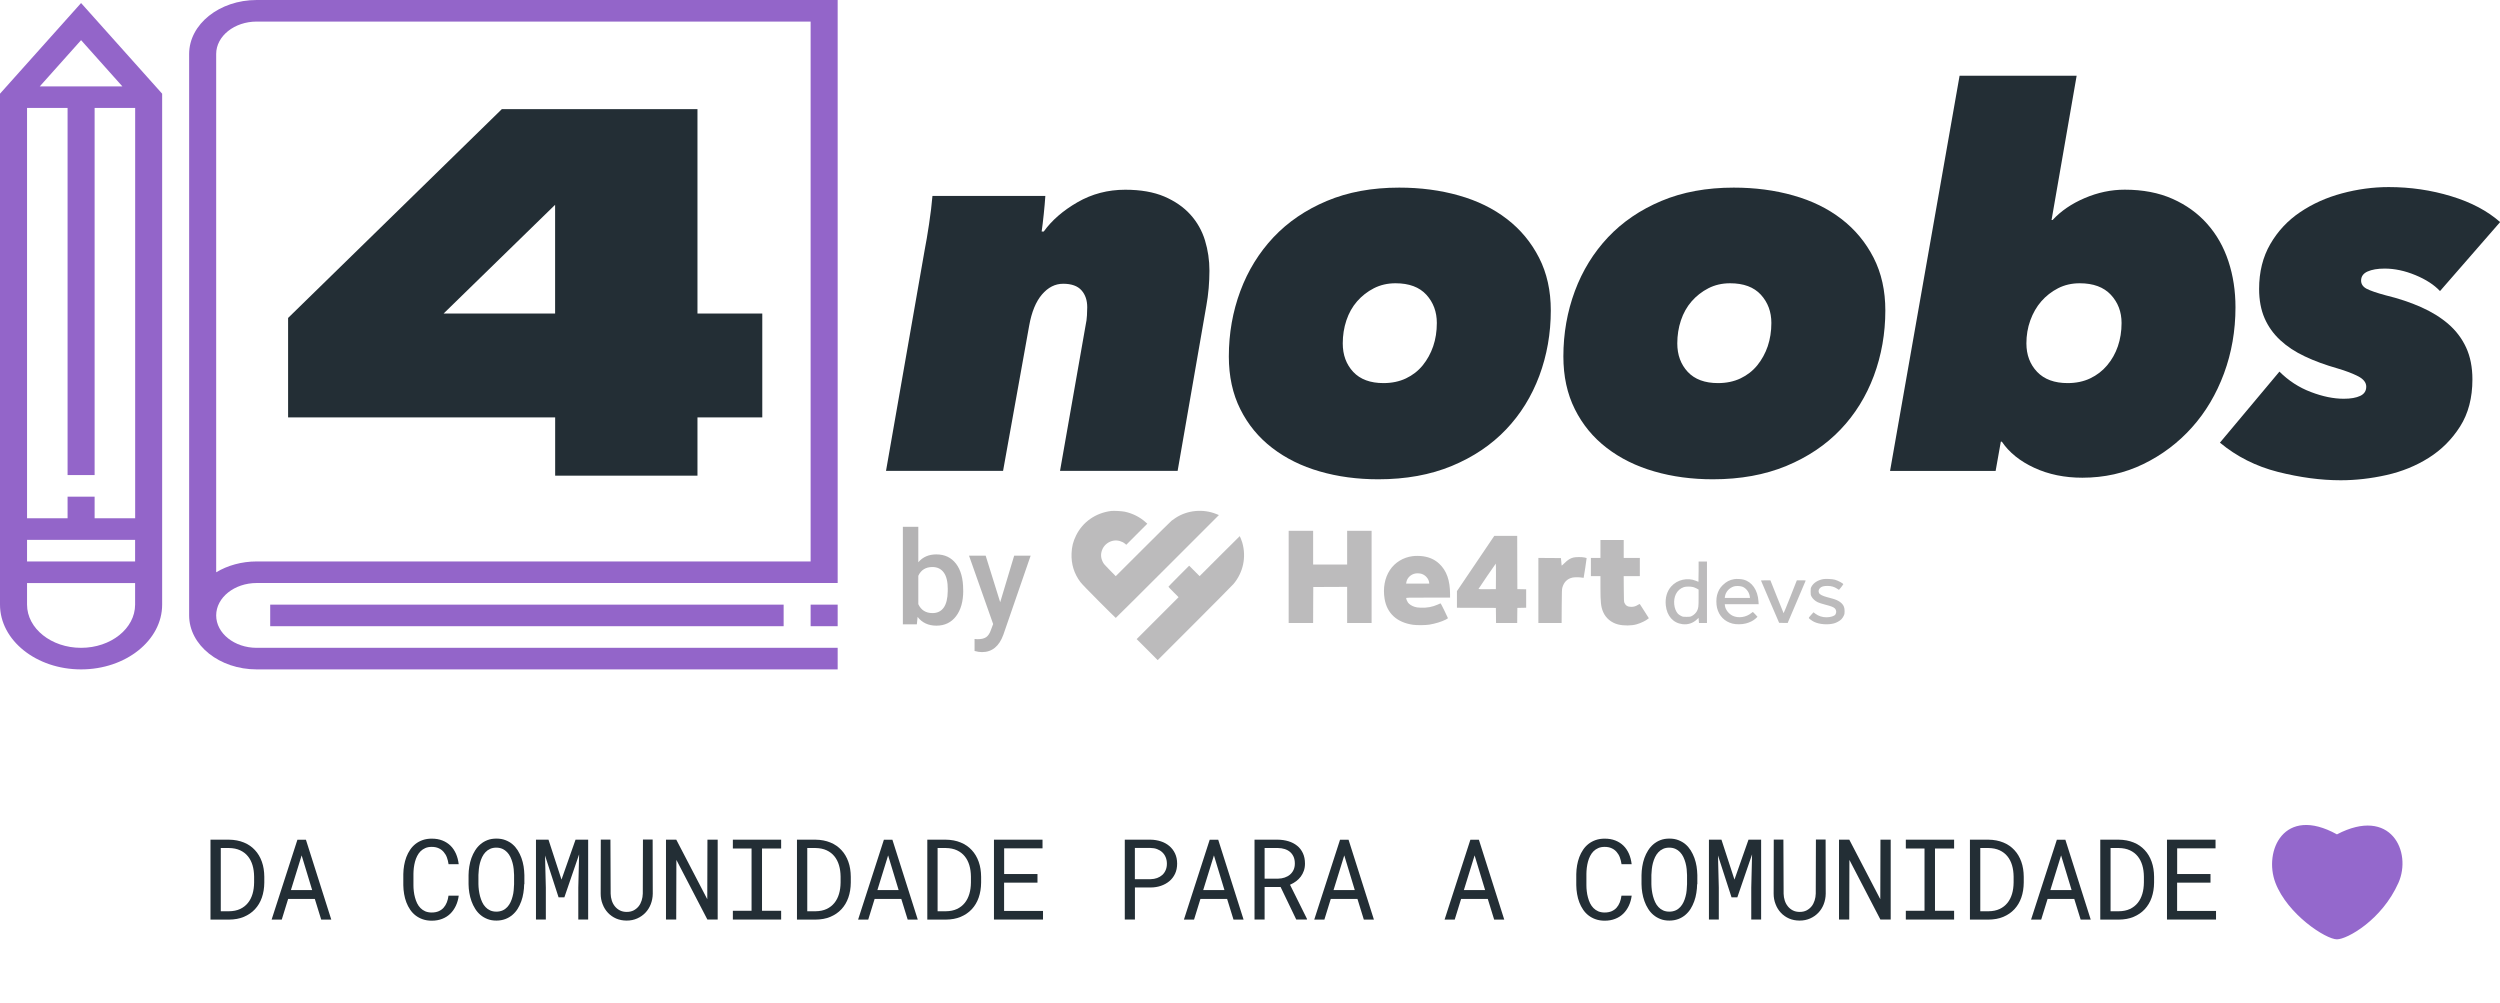
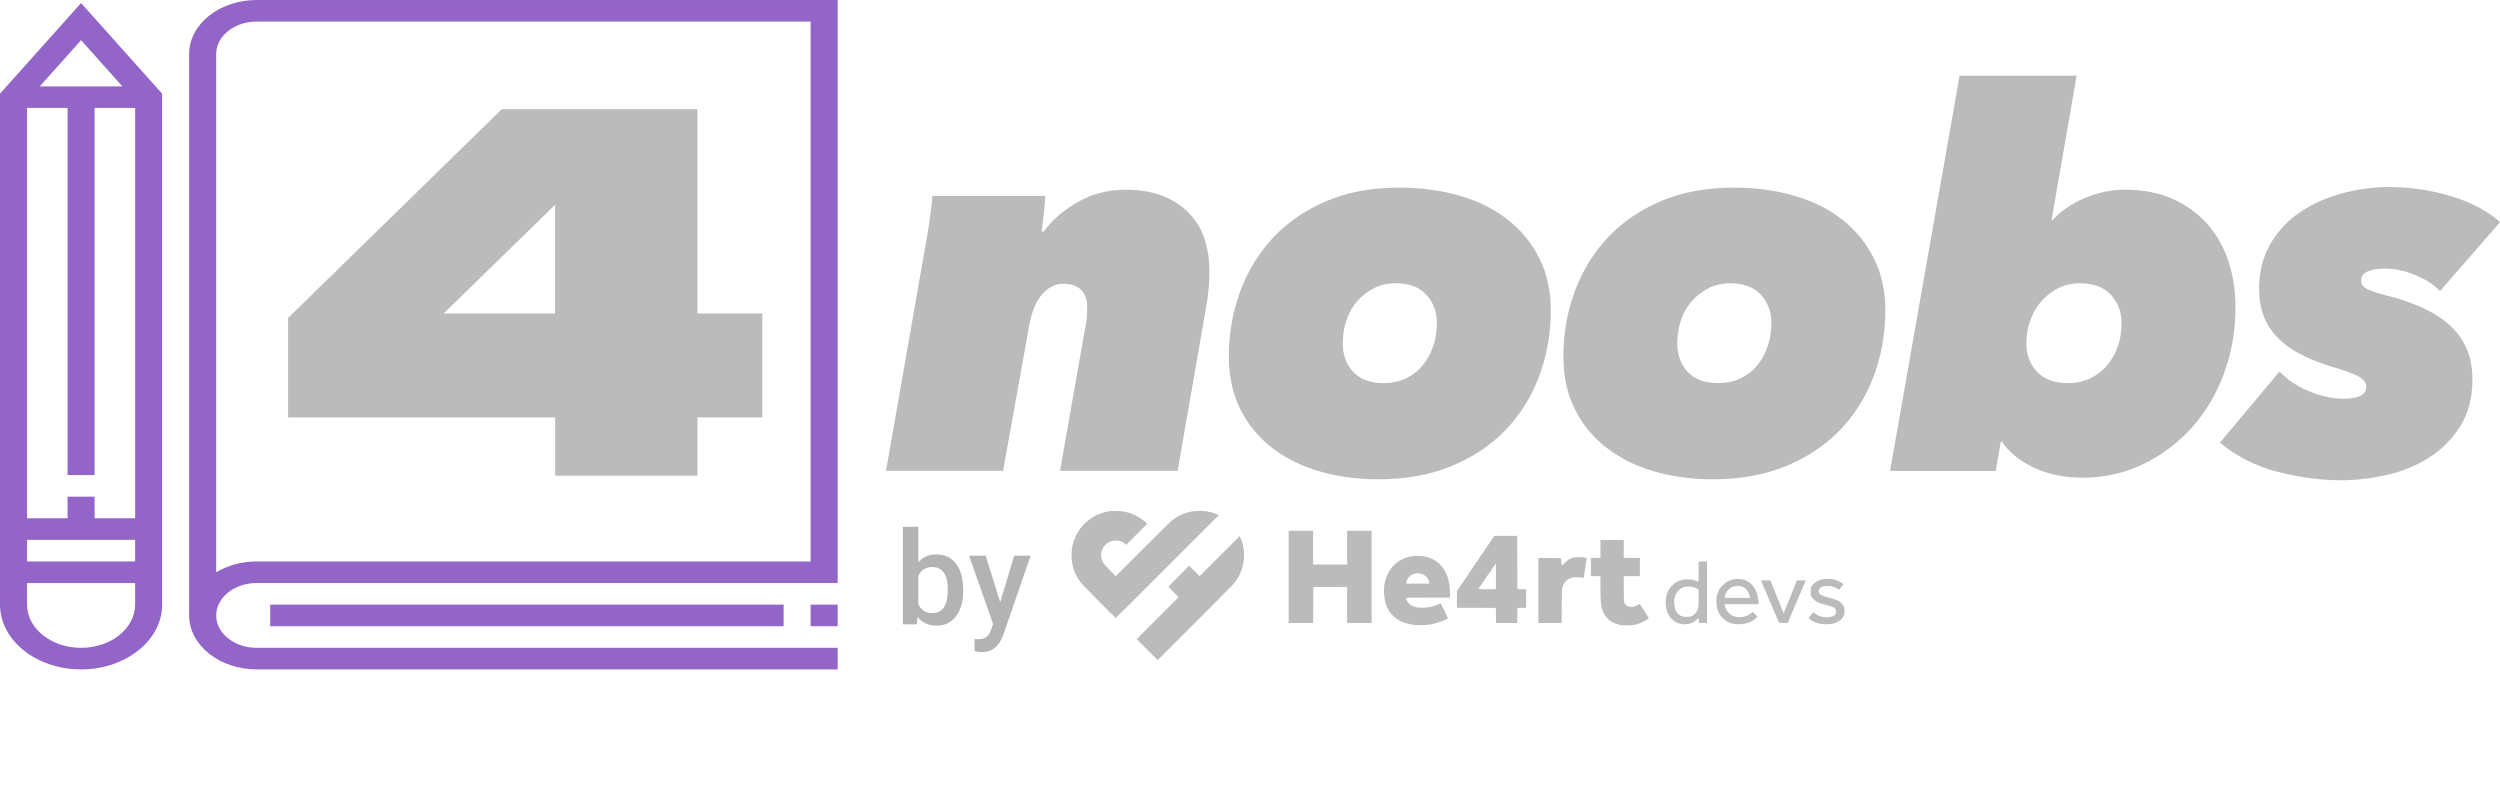
- <svg xmlns="http://www.w3.org/2000/svg" version="1.1" id="Layer_1" x="0px" y="0px" viewBox="0 0 461.31 184.95" style="enable-background:new 0 0 461.31 184.95;" xml:space="preserve">
+ <svg xmlns="http://www.w3.org/2000/svg" version="1.1" id="Layer_1" x="0px" y="0px" viewBox="0 0 461.31 144.95" style="enable-background:new 0 0 461.31 184.95;" xml:space="preserve">
  <style type="text/css">
	.st0{fill:#9365C9;}
	.st1{fill:#BCBBBC;}
	.st2{fill:#9468CC;}
- 	.st3{fill:#232E35;}
+ 	.st3{fill:#BCBBBC;}
	.st4{fill:#B4B3B4;}
</style>
  <g>
    <g>
      <g>
        <path class="st0" d="M34.9,9.96v103.6c0,5.49,5.59,9.96,12.47,9.96h107.2v-3.98H47.37c-4.12,0-7.48-2.68-7.48-5.98     s3.36-5.98,7.48-5.98h107.2V0L47.37,0C40.49,0,34.9,4.47,34.9,9.96z M149.58,103.6H47.37c-2.8,0-5.39,0.75-7.48,2V9.96     c0-3.3,3.36-5.98,7.48-5.98h102.21V103.6z" />
        <rect x="149.58" y="111.57" class="st0" width="4.99" height="3.98" />
        <rect x="49.86" y="111.57" class="st0" width="94.74" height="3.98" />
        <path class="st0" d="M0,17.29l0,94.28c0,6.59,6.71,11.95,14.96,11.95s14.96-5.36,14.96-11.95V17.29L14.96,0.56L0,17.29z      M14.96,7.41l7.62,8.53H7.34L14.96,7.41z M24.93,99.62v3.98H4.99v-3.98H24.93z M4.99,95.63V19.92h7.48v67.74h4.99V19.92h7.48     v75.71h-7.48v-3.98h-4.99v3.98H4.99z M4.99,111.57v-3.98h19.94v3.98c0,4.4-4.47,7.97-9.97,7.97S4.99,115.96,4.99,111.57z" />
      </g>
      <g>
        <path class="st3" d="M102.44,77.02H53.16V58.67L92.6,20.14h36.1v37.72h11.96v19.16H128.7v10.75h-26.26V77.02z M102.44,37.78     L81.85,57.86h20.58V37.78z" />
      </g>
      <g>
        <path class="st3" d="M171.43,41.37c0.29-1.93,0.5-3.67,0.63-5.21h20.83c-0.06,0.96-0.16,2.07-0.29,3.33     c-0.13,1.25-0.26,2.33-0.39,3.23h0.39c1.48-2.06,3.55-3.86,6.22-5.4c2.67-1.54,5.61-2.31,8.82-2.31c2.83,0,5.22,0.42,7.19,1.25     c1.96,0.84,3.57,1.95,4.82,3.33c1.25,1.38,2.15,2.98,2.7,4.77c0.55,1.8,0.82,3.67,0.82,5.59c0,1.03-0.05,2.11-0.14,3.23     c-0.1,1.13-0.24,2.2-0.43,3.23l-5.3,30.48h-21.7l4.73-26.91c0.13-0.58,0.21-1.17,0.24-1.78c0.03-0.61,0.05-1.11,0.05-1.5     c0-1.29-0.35-2.33-1.06-3.13c-0.71-0.8-1.83-1.21-3.38-1.21c-1.48,0-2.78,0.66-3.91,1.98c-1.13,1.32-1.91,3.23-2.36,5.74     l-4.82,26.81h-21.6l7.14-40.8C170.87,44.88,171.14,43.3,171.43,41.37z" />
        <path class="st3" d="M254.33,88.44c-3.86,0-7.46-0.48-10.8-1.45c-3.34-0.96-6.27-2.41-8.78-4.34c-2.51-1.93-4.47-4.31-5.88-7.14     c-1.42-2.83-2.12-6.08-2.12-9.74c0-4.24,0.71-8.26,2.12-12.06c1.41-3.79,3.46-7.1,6.12-9.93c2.67-2.83,5.95-5.06,9.84-6.7     c3.89-1.64,8.34-2.46,13.36-2.46c3.92,0,7.59,0.48,11,1.45c3.41,0.96,6.37,2.41,8.87,4.34c2.51,1.93,4.48,4.31,5.93,7.14     c1.45,2.83,2.17,6.08,2.17,9.74c0,4.24-0.71,8.26-2.12,12.06c-1.42,3.79-3.47,7.11-6.17,9.93c-2.7,2.83-6.03,5.06-9.98,6.7     C263.93,87.62,259.41,88.44,254.33,88.44z M265.13,59.6c0-2.06-0.64-3.79-1.93-5.21c-1.29-1.41-3.18-2.12-5.69-2.12     c-1.48,0-2.81,0.31-4,0.92c-1.19,0.61-2.22,1.42-3.09,2.41c-0.87,1-1.53,2.17-1.98,3.52c-0.45,1.35-0.67,2.77-0.67,4.24     c0,2.12,0.64,3.87,1.93,5.26c1.29,1.38,3.15,2.07,5.59,2.07c1.54,0,2.93-0.29,4.15-0.87c1.22-0.58,2.25-1.38,3.09-2.41     c0.83-1.03,1.48-2.2,1.93-3.52C264.91,62.57,265.13,61.14,265.13,59.6z" />
        <path class="st3" d="M316.06,88.44c-3.86,0-7.46-0.48-10.8-1.45c-3.34-0.96-6.27-2.41-8.78-4.34c-2.51-1.93-4.47-4.31-5.88-7.14     c-1.42-2.83-2.12-6.08-2.12-9.74c0-4.24,0.71-8.26,2.12-12.06c1.41-3.79,3.46-7.1,6.12-9.93c2.67-2.83,5.95-5.06,9.84-6.7     c3.89-1.64,8.34-2.46,13.36-2.46c3.92,0,7.59,0.48,11,1.45c3.41,0.96,6.37,2.41,8.87,4.34c2.51,1.93,4.48,4.31,5.93,7.14     c1.45,2.83,2.17,6.08,2.17,9.74c0,4.24-0.71,8.26-2.12,12.06c-1.42,3.79-3.47,7.11-6.17,9.93c-2.7,2.83-6.03,5.06-9.98,6.7     C325.65,87.62,321.14,88.44,316.06,88.44z M326.86,59.6c0-2.06-0.64-3.79-1.93-5.21c-1.29-1.41-3.18-2.12-5.69-2.12     c-1.48,0-2.81,0.31-4,0.92c-1.19,0.61-2.22,1.42-3.09,2.41c-0.87,1-1.53,2.17-1.98,3.52c-0.45,1.35-0.67,2.77-0.67,4.24     c0,2.12,0.64,3.87,1.93,5.26c1.29,1.38,3.15,2.07,5.59,2.07c1.54,0,2.93-0.29,4.15-0.87c1.22-0.58,2.25-1.38,3.09-2.41     c0.83-1.03,1.48-2.2,1.93-3.52C326.63,62.57,326.86,61.14,326.86,59.6z" />
        <path class="st3" d="M392.06,35c3.34,0,6.28,0.56,8.82,1.69c2.54,1.13,4.68,2.67,6.41,4.63c1.74,1.96,3.04,4.26,3.91,6.9     c0.87,2.64,1.3,5.47,1.3,8.49c0,4.31-0.71,8.38-2.12,12.2c-1.42,3.83-3.39,7.15-5.93,9.98c-2.54,2.83-5.53,5.08-8.97,6.75     c-3.44,1.67-7.19,2.51-11.24,2.51c-3.28,0-6.24-0.61-8.87-1.83c-2.64-1.22-4.63-2.83-5.98-4.82h-0.19l-0.96,5.4h-19.48     l12.83-72.92h21.6l-4.63,26.62h0.19c1.54-1.67,3.52-3.02,5.93-4.05C387.09,35.52,389.55,35,392.06,35z M391.48,59.6     c0-2.06-0.66-3.79-1.98-5.21c-1.32-1.41-3.23-2.12-5.74-2.12c-1.48,0-2.81,0.31-4,0.92c-1.19,0.61-2.22,1.42-3.09,2.41     c-0.87,1-1.54,2.17-2.03,3.52s-0.72,2.77-0.72,4.24c0,2.12,0.66,3.87,1.98,5.26c1.32,1.38,3.2,2.07,5.64,2.07     c1.54,0,2.93-0.29,4.15-0.87c1.22-0.58,2.27-1.38,3.13-2.41c0.87-1.03,1.53-2.2,1.98-3.52C391.25,62.57,391.48,61.14,391.48,59.6     z" />
        <path class="st3" d="M420.61,68.57c1.67,1.67,3.6,2.93,5.79,3.76c2.19,0.84,4.21,1.25,6.08,1.25c1.29,0,2.3-0.18,3.04-0.53     c0.74-0.35,1.11-0.92,1.11-1.69s-0.5-1.41-1.5-1.93c-1-0.51-2.27-1-3.81-1.45c-2.25-0.64-4.26-1.38-6.03-2.22     c-1.77-0.83-3.28-1.83-4.53-2.99s-2.22-2.51-2.89-4.05s-1.01-3.34-1.01-5.4c0-3.15,0.69-5.92,2.07-8.29     c1.38-2.38,3.21-4.34,5.5-5.88c2.28-1.54,4.85-2.7,7.72-3.47c2.86-0.77,5.74-1.16,8.63-1.16c3.99,0,7.83,0.56,11.53,1.69     c3.7,1.12,6.7,2.72,9.02,4.77l-11.09,12.73c-1.09-1.16-2.6-2.14-4.53-2.94c-1.93-0.8-3.83-1.21-5.69-1.21     c-1.29,0-2.33,0.18-3.13,0.53c-0.8,0.35-1.21,0.92-1.21,1.69c0,0.64,0.34,1.14,1.01,1.5c0.67,0.35,1.85,0.76,3.52,1.21     c2.38,0.58,4.55,1.3,6.51,2.17c1.96,0.87,3.65,1.91,5.06,3.13c1.41,1.22,2.51,2.67,3.28,4.34c0.77,1.67,1.16,3.63,1.16,5.88     c0,3.41-0.76,6.3-2.27,8.68c-1.51,2.38-3.44,4.31-5.79,5.79c-2.35,1.48-4.95,2.54-7.81,3.18c-2.86,0.64-5.68,0.96-8.44,0.96     c-3.67,0-7.52-0.52-11.57-1.54c-4.05-1.03-7.62-2.83-10.71-5.4L420.61,68.57z" />
      </g>
    </g>
    <g>
      <g transform="translate(0,1001) scale(0.1,-0.1)">
        <g>
          <path class="st1" d="M2050.32,9067.14c-28.63-3.63-52.41-20.21-64.63-45.09c-5.56-11.29-7.93-20.59-8.42-33.31      c-0.72-19.71,4.57-37,16.24-52.69c2.37-3.19,14.15-15.42,34.19-35.51c16.79-16.9,30.83-30.72,31.16-30.72      c0.28,0,43.27,42.72,95.46,94.91l94.86,94.86l-5.06,2.04c-24.33,9.75-53.02,6.99-74.71-7.16c-2.7-1.71-6.06-4.13-7.6-5.34      c-1.49-1.21-25.32-24.72-52.85-52.25l-50.15-50.04l-11.01,11.18c-9.74,9.85-11.29,11.67-13.05,15.3      c-3.96,8.15-4.02,15.86-0.11,24.17c3.69,7.76,11.78,13.65,20.65,14.97c7.05,1.1,15.42-1.27,20.7-5.78l2.26-1.93l19.38,19.43      l19.43,19.43l-3.52,3.14c-10.19,9.19-23.95,16.08-38.15,19.05C2069.97,9066.92,2055.05,9067.74,2050.32,9067.14z" />
          <path class="st1" d="M2377.89,8945.52v-85.06h22.57h22.57l0.11,33.2l0.17,33.14l31.27,0.17l31.22,0.11v-33.31v-33.31h22.57      h22.57v85.06v85.06h-22.57h-22.57v-31.11v-31.11h-31.38h-31.38v31.11v31.11h-22.57h-22.57V8945.52z" />
          <path class="st1" d="M2722.86,8970.19l-34.46-50.98v-15.31v-15.36l35.95-0.11l35.9-0.17l0.17-13.87l0.11-13.93h19.54h19.54      l0.11,13.93l0.17,13.87l8.15,0.17l8.09,0.17v17.01v17.01l-8.09,0.17l-8.15,0.17l-0.17,49.16l-0.11,49.11h-21.14h-21.14      L2722.86,8970.19z M2760.4,8946.51l-0.17-23.56l-16.13-0.17c-10.07-0.05-16.08,0.05-15.97,0.39c0.39,1.16,31.6,46.8,31.99,46.85      C2760.35,8970.02,2760.46,8959.45,2760.4,8946.51z" />
          <path class="st1" d="M2250.44,8983.78l-36.89-36.89l-9.63,9.63l-9.63,9.63l-19.16-19.16c-10.52-10.52-19.1-19.38-19.1-19.65      c0-0.33,4.24-4.79,9.36-9.91l9.36-9.36l-38.65-38.65l-38.7-38.7l19.43-19.38l19.38-19.43l68.32,68.27      c37.55,37.55,69.86,70.14,71.74,72.4c17.78,21.31,23.73,49.44,16.02,76.25c-1.05,3.52-4.29,11.84-4.68,11.84      C2287.44,9020.67,2270.7,9004.1,2250.44,8983.78z" />
          <path class="st1" d="M2953.2,8997v-16.52h-8.81h-8.81v-16.79v-16.79h8.81h8.81v-21.58c0-26.59,0.94-34.85,4.79-44.15      c4.84-11.62,15.14-20.26,27.86-23.45c10.46-2.59,24.66-2.48,34.3,0.33c7.82,2.26,16.57,6.5,21.09,10.18l1.27,1.05l-8.09,12.77      c-4.46,7.05-8.31,13.05-8.53,13.27c-0.22,0.28-1.6-0.33-3.08-1.21c-4.35-2.81-8.04-3.91-12.77-3.91      c-6.5,0.05-10.3,2.26-12.61,7.43c-0.88,1.98-0.99,4.46-1.16,25.76l-0.17,23.51h14.86h14.92v16.79v16.79h-14.86h-14.86V8997      v16.52h-21.47h-21.47V8997z" />
          <path class="st1" d="M2606.47,8983.73c-17.23-2.2-32.65-11.67-41.84-25.71c-9.52-14.48-12.99-33.47-9.69-53.18      c4.51-26.81,22.85-43.49,52.52-47.73c6.99-0.99,23.4-0.83,30,0.28c11.29,1.93,22.3,5.29,30.17,9.25      c3.63,1.82,4.24,2.31,3.96,3.19c-0.22,0.61-3.19,6.94-6.66,14.09c-4.13,8.59-6.5,12.88-6.99,12.72      c-0.33-0.17-2.64-1.21-5.06-2.26c-10.07-4.4-19.38-6.11-31.11-5.73c-6,0.22-8.26,0.55-11.89,1.76      c-5.01,1.6-9.74,4.74-11.95,7.87c-1.54,2.26-3.14,6.28-3.14,7.93c0,0.99,1.27,1.05,40.46,1.05h40.46v6.22      c0,25.43-6.28,43.33-19.71,56.04c-8.04,7.65-17.67,12.17-29.78,13.98C2620.57,8984.39,2612.09,8984.5,2606.47,8983.73z       M2623.7,8950.92c6.72-2.31,12.44-8.86,13.32-15.31l0.33-2.48H2616h-21.36l0.39,2.37c1.27,8.04,8.31,14.86,16.85,16.3      C2615.45,8952.35,2620.62,8952.02,2623.7,8950.92z" />
          <path class="st1" d="M2903.43,8981.25c-5.78-1.38-10.57-4.35-16.41-10.19c-3.36-3.36-5.4-5.01-5.45-4.46      c0,0.55-0.33,3.8-0.66,7.27l-0.66,6.33l-20.76,0.17l-20.81,0.11v-60.01v-60.01h21.42h21.47l0.17,31      c0.22,27.2,0.33,31.33,1.16,34.24c2.97,10.24,8.86,16.19,18.55,18.5c3.63,0.83,12.83,0.88,17.29,0c1.82-0.33,3.36-0.5,3.47-0.44      c0.33,0.33,5.73,36.28,5.51,36.5c-0.11,0.17-1.93,0.61-4.02,1.05C2918.9,8982.35,2907.78,8982.3,2903.43,8981.25z" />
          <path class="st1" d="M3134.33,8955.16c0-10.29-0.11-18.72-0.28-18.72s-2.37,0.88-4.9,1.93c-15.25,6.28-34.13,2.04-45.14-10.24      c-8.04-8.92-11.62-21.25-10.24-35.01c2.04-19.71,13.49-32.7,30.78-34.85c9.96-1.27,19.32,1.76,26.54,8.64l3.14,2.97l0.39-4.74      l0.39-4.68h7.38h7.38v56.71v56.71h-7.71h-7.71V8955.16z M3124.14,8926.75c1.82-0.44,4.84-1.71,6.72-2.75l3.47-1.93v-15.25      c0-16.46-0.33-18.99-2.97-24.28c-1.87-3.58-5.73-7.38-9.58-9.25c-2.92-1.43-3.63-1.54-9.74-1.54c-6.39,0-6.77,0.06-10.3,1.82      c-1.98,0.99-4.51,2.75-5.62,3.96c-7.54,8.37-9.25,25.27-3.63,36.33c3.08,6.11,8.15,10.57,14.59,12.77      C3110.66,8927.9,3119.63,8927.96,3124.14,8926.75z" />
          <path class="st1" d="M3199.95,8941.34c-8.09-1.27-14.86-4.79-21.36-11.29c-5.12-5.07-8.2-10.57-10.19-18.11      c-1.71-6.28-1.71-16.85-0.05-23.56c3.69-14.97,13.71-25.21,28.46-29.07c6.72-1.76,17.4-1.65,24.72,0.28      c7.27,1.87,13.76,5.12,18.06,9.08l3.41,3.19l-4.07,4.46c-2.26,2.48-4.29,4.51-4.46,4.51c-0.22,0-1.54-0.94-2.92-2.09      c-9.47-7.82-23.95-9.91-34.3-5.01c-7.32,3.47-13.49,11.45-14.31,18.55l-0.33,2.86h31.27h31.27l-0.33,5.12      c-1.38,20.92-11.89,36.17-27.75,40.24C3212.73,8941.67,3204.47,8942.05,3199.95,8941.34z M3214.38,8927.63      c6.28-1.98,11.95-8.31,13.87-15.63c0.44-1.54,0.77-3.36,0.77-4.02v-1.27h-23.18h-23.23l0.33,2.42      c1.21,8.64,7.65,15.97,16.63,18.83C3203.09,8929.06,3210.19,8928.9,3214.38,8927.63z" />
          <path class="st1" d="M3364.34,8941.39c-10.02-1.82-17.84-6.83-21.64-13.76c-1.54-2.86-1.65-3.41-1.65-9.08      c0-5.5,0.11-6.33,1.54-9.19c1.98-4.02,6.66-8.31,11.67-10.68c2.15-1.05,8.2-2.97,13.49-4.35c11.4-2.92,15.69-4.62,18.17-7.16      c2.75-2.86,3.14-7.54,0.83-11.07c-1.87-2.92-9.14-5.17-16.46-5.17c-7.82,0.05-14.7,2.26-20.54,6.66l-3.36,2.59l-4.51-4.9      c-2.81-3.03-4.4-5.23-4.18-5.73c0.44-1.16,6.5-5.5,9.91-7.1c9.63-4.57,24.99-5.78,36.34-2.81c4.68,1.21,10.63,4.51,13.71,7.54      c1.54,1.54,3.36,4.18,4.35,6.33c1.54,3.3,1.76,4.18,1.71,8.64c0,3.85-0.33,5.78-1.27,8.31c-2.59,6.66-9.8,11.84-20.65,14.81      c-2.7,0.77-7.54,2.04-10.68,2.92c-8.09,2.15-13.21,4.79-14.53,7.49c-1.6,3.08-0.88,6.61,1.76,9.25      c2.81,2.81,6.94,3.96,14.09,3.91c6.66,0,12.44-1.71,17.51-5.12c1.82-1.16,3.36-2.15,3.41-2.15c0.44,0,7.98,9.85,7.98,10.35      c0,1.54-9.47,6.66-15.53,8.37C3381.3,8941.61,3368.86,8942.22,3364.34,8941.39z" />
          <path class="st1" d="M3249.39,8938.92c0-0.11,7.54-17.78,16.74-39.2l16.79-38.98l7.87-0.17l7.87-0.11l16.35,38.37      c8.97,21.14,16.52,38.87,16.74,39.42c0.33,0.88-0.28,0.94-7.87,0.94h-8.26l-12.06-30.5c-6.61-16.79-12.22-30.33-12.39-30.17      c-0.17,0.22-5.73,13.93-12.39,30.56l-12,30.11h-8.7C3253.3,8939.19,3249.39,8939.08,3249.39,8938.92z" />
        </g>
      </g>
      <g>
        <path class="st4" d="M177.74,109c0,1.97-0.44,3.54-1.32,4.7s-2.09,1.75-3.63,1.75c-1.48,0-2.64-0.54-3.47-1.61l-0.14,1.37h-2.58     v-18h2.85v6.54c0.82-0.97,1.93-1.45,3.32-1.45c1.55,0,2.76,0.57,3.64,1.72s1.32,2.75,1.32,4.82V109z M174.89,108.75     c0-1.38-0.24-2.41-0.73-3.09s-1.19-1.03-2.11-1.03c-1.23,0-2.1,0.54-2.6,1.62v5.23c0.51,1.1,1.38,1.65,2.62,1.65     c0.89,0,1.58-0.33,2.06-1s0.73-1.67,0.75-3.01V108.75z" />
        <path class="st4" d="M184.56,111.13l2.58-8.6h3.04l-5.04,14.6c-0.77,2.13-2.09,3.2-3.94,3.2c-0.41,0-0.87-0.07-1.37-0.21v-2.21     l0.54,0.04c0.72,0,1.26-0.13,1.62-0.39s0.65-0.7,0.86-1.32l0.41-1.09l-4.45-12.61h3.07L184.56,111.13z" />
      </g>
    </g>
  </g>
-   <g>
-     <g>
-       <g>
-         <path class="st3" d="M38.84,169.68v-14.74h3.41c1.03,0.01,1.94,0.19,2.75,0.52s1.49,0.8,2.04,1.4c0.56,0.6,0.98,1.31,1.28,2.15     s0.44,1.76,0.45,2.77v1.08c-0.01,1.01-0.16,1.94-0.45,2.77c-0.29,0.83-0.72,1.55-1.28,2.15c-0.56,0.6-1.24,1.06-2.04,1.4     s-1.72,0.5-2.75,0.51H38.84z M40.74,156.48v11.67h1.51c0.8-0.01,1.48-0.15,2.06-0.42c0.58-0.27,1.06-0.65,1.44-1.12     c0.38-0.47,0.66-1.03,0.85-1.67c0.19-0.64,0.28-1.34,0.29-2.09v-1.1c-0.01-0.75-0.1-1.44-0.29-2.08     c-0.19-0.64-0.47-1.19-0.85-1.66c-0.38-0.47-0.86-0.84-1.44-1.11c-0.58-0.27-1.27-0.41-2.06-0.42H40.74z" />
-         <path class="st3" d="M58.09,165.87h-4.92l-1.18,3.82h-1.87l4.76-14.74h1.57l4.68,14.74h-1.86L58.09,165.87z M53.68,164.24h3.92     l-1.94-6.4L53.68,164.24z" />
-         <path class="st3" d="M84.65,165.25c-0.09,0.68-0.26,1.31-0.53,1.88s-0.61,1.06-1.03,1.47c-0.42,0.41-0.92,0.73-1.5,0.95     c-0.58,0.23-1.22,0.34-1.93,0.34c-0.61,0-1.16-0.09-1.65-0.26c-0.5-0.17-0.94-0.41-1.33-0.71c-0.39-0.3-0.72-0.66-1-1.07     c-0.28-0.41-0.51-0.86-0.7-1.35c-0.19-0.49-0.32-1-0.41-1.53c-0.09-0.53-0.14-1.07-0.15-1.62v-2.05     c0.01-0.55,0.06-1.09,0.15-1.62c0.09-0.53,0.23-1.04,0.41-1.53c0.19-0.49,0.42-0.94,0.7-1.35c0.28-0.42,0.61-0.77,1-1.08     c0.39-0.3,0.83-0.54,1.32-0.71c0.49-0.17,1.05-0.26,1.66-0.26c0.74,0,1.39,0.11,1.97,0.34c0.58,0.23,1.08,0.55,1.5,0.96     s0.75,0.91,1.01,1.49c0.25,0.58,0.42,1.22,0.5,1.92h-1.87c-0.06-0.45-0.17-0.86-0.31-1.25s-0.35-0.72-0.6-1.01     s-0.55-0.52-0.92-0.68c-0.36-0.17-0.79-0.25-1.28-0.25c-0.45,0-0.84,0.07-1.18,0.22c-0.34,0.15-0.63,0.34-0.88,0.59     c-0.25,0.25-0.45,0.54-0.62,0.87c-0.17,0.33-0.3,0.68-0.4,1.05s-0.17,0.75-0.22,1.14c-0.04,0.39-0.07,0.76-0.07,1.13v2.08     c0,0.36,0.02,0.74,0.07,1.13c0.04,0.39,0.12,0.77,0.22,1.14c0.1,0.37,0.23,0.73,0.39,1.06c0.16,0.33,0.37,0.62,0.62,0.88     c0.25,0.25,0.54,0.45,0.88,0.6c0.34,0.14,0.73,0.22,1.18,0.22c0.49,0,0.92-0.08,1.28-0.23c0.36-0.16,0.67-0.37,0.92-0.65     s0.45-0.61,0.6-0.99c0.15-0.38,0.25-0.79,0.31-1.24H84.65z" />
-         <path class="st3" d="M96.72,163.16c-0.01,0.53-0.05,1.06-0.14,1.59c-0.08,0.54-0.21,1.05-0.39,1.55c-0.18,0.5-0.4,0.96-0.67,1.4     c-0.27,0.43-0.6,0.81-0.98,1.13c-0.38,0.32-0.81,0.58-1.3,0.76s-1.04,0.28-1.64,0.28s-1.16-0.09-1.64-0.28     c-0.49-0.19-0.92-0.44-1.3-0.76c-0.38-0.32-0.71-0.7-0.98-1.14c-0.28-0.44-0.5-0.9-0.68-1.4c-0.18-0.5-0.31-1.01-0.4-1.55     c-0.09-0.53-0.13-1.06-0.14-1.59v-1.68c0.01-0.53,0.05-1.06,0.14-1.59c0.08-0.54,0.22-1.05,0.39-1.55     c0.18-0.5,0.41-0.97,0.68-1.4c0.27-0.43,0.6-0.82,0.98-1.14c0.38-0.33,0.81-0.58,1.3-0.77c0.49-0.19,1.04-0.28,1.65-0.28     c0.61,0,1.16,0.09,1.65,0.28c0.49,0.19,0.93,0.44,1.31,0.76s0.7,0.7,0.98,1.14c0.27,0.44,0.5,0.9,0.68,1.4     c0.18,0.5,0.31,1.02,0.4,1.56c0.08,0.54,0.13,1.07,0.14,1.6V163.16z M94.86,161.46c-0.01-0.35-0.03-0.72-0.07-1.1     c-0.04-0.38-0.11-0.76-0.21-1.13c-0.1-0.38-0.23-0.73-0.39-1.07c-0.16-0.34-0.36-0.64-0.61-0.9c-0.24-0.26-0.53-0.47-0.86-0.62     c-0.33-0.15-0.72-0.23-1.15-0.23c-0.43,0-0.81,0.08-1.14,0.23s-0.62,0.36-0.86,0.62c-0.24,0.26-0.45,0.56-0.61,0.9     c-0.16,0.34-0.29,0.7-0.39,1.07c-0.1,0.38-0.17,0.75-0.21,1.13c-0.04,0.38-0.07,0.74-0.08,1.09v1.7     c0.01,0.34,0.03,0.71,0.08,1.09s0.12,0.76,0.22,1.14c0.1,0.37,0.23,0.73,0.39,1.08c0.16,0.34,0.36,0.65,0.61,0.91     c0.24,0.26,0.53,0.47,0.86,0.62s0.72,0.23,1.15,0.23s0.82-0.08,1.16-0.23s0.62-0.36,0.86-0.62c0.24-0.26,0.44-0.56,0.6-0.9     s0.29-0.7,0.38-1.07c0.1-0.37,0.17-0.75,0.2-1.14c0.04-0.38,0.06-0.75,0.07-1.1V161.46z" />
-         <path class="st3" d="M101.21,154.94l2.4,7.37l2.59-7.37h2.33v14.74h-1.82v-5.88l0.15-6.15l-2.72,7.93h-1.07l-2.5-7.72l0.15,5.94     v5.88h-1.82v-14.74H101.21z" />
-         <path class="st3" d="M120.43,154.94l0.02,9.98c-0.01,0.69-0.14,1.33-0.37,1.93s-0.57,1.13-0.99,1.57     c-0.43,0.45-0.93,0.8-1.52,1.06c-0.59,0.26-1.23,0.39-1.93,0.39c-0.72,0-1.37-0.13-1.95-0.38c-0.59-0.26-1.09-0.61-1.51-1.06     c-0.42-0.45-0.75-0.97-0.98-1.58c-0.24-0.6-0.36-1.25-0.36-1.94l0.02-9.98h1.78l0.04,9.98c0.01,0.44,0.08,0.86,0.21,1.26     c0.13,0.41,0.32,0.76,0.57,1.07c0.25,0.31,0.55,0.56,0.92,0.75s0.79,0.28,1.27,0.28s0.9-0.09,1.27-0.28     c0.36-0.19,0.67-0.44,0.92-0.75c0.25-0.31,0.43-0.67,0.56-1.08c0.13-0.4,0.2-0.83,0.21-1.26l0.03-9.98H120.43z" />
-         <path class="st3" d="M132.43,169.68h-1.9l-5.72-11.01l-0.03,11.01h-1.89v-14.74h1.9l5.72,10.99l0.03-10.99h1.89V169.68z" />
-         <path class="st3" d="M135.23,154.94h8.91v1.63h-3.53v11.49h3.53v1.62h-8.91v-1.62h3.45v-11.49h-3.45V154.94z" />
-         <path class="st3" d="M147.06,169.68v-14.74h3.41c1.03,0.01,1.94,0.19,2.75,0.52s1.49,0.8,2.04,1.4c0.56,0.6,0.98,1.31,1.28,2.15     s0.44,1.76,0.45,2.77v1.08c-0.01,1.01-0.16,1.94-0.45,2.77c-0.29,0.83-0.72,1.55-1.28,2.15c-0.56,0.6-1.24,1.06-2.04,1.4     s-1.72,0.5-2.75,0.51H147.06z M148.96,156.48v11.67h1.51c0.8-0.01,1.48-0.15,2.06-0.42c0.58-0.27,1.06-0.65,1.44-1.12     c0.38-0.47,0.66-1.03,0.85-1.67c0.19-0.64,0.28-1.34,0.29-2.09v-1.1c-0.01-0.75-0.1-1.44-0.29-2.08     c-0.19-0.64-0.47-1.19-0.85-1.66c-0.38-0.47-0.86-0.84-1.44-1.11c-0.58-0.27-1.27-0.41-2.06-0.42H148.96z" />
-         <path class="st3" d="M166.31,165.87h-4.92l-1.18,3.82h-1.87l4.76-14.74h1.57l4.68,14.74h-1.86L166.31,165.87z M161.9,164.24h3.92     l-1.94-6.4L161.9,164.24z" />
-         <path class="st3" d="M171.11,169.68v-14.74h3.41c1.03,0.01,1.94,0.19,2.75,0.52s1.49,0.8,2.04,1.4c0.56,0.6,0.98,1.31,1.28,2.15     s0.44,1.76,0.45,2.77v1.08c-0.01,1.01-0.16,1.94-0.45,2.77c-0.29,0.83-0.72,1.55-1.28,2.15c-0.56,0.6-1.24,1.06-2.04,1.4     s-1.72,0.5-2.75,0.51H171.11z M173.01,156.48v11.67h1.51c0.8-0.01,1.48-0.15,2.06-0.42c0.58-0.27,1.06-0.65,1.44-1.12     c0.38-0.47,0.66-1.03,0.85-1.67c0.19-0.64,0.28-1.34,0.29-2.09v-1.1c-0.01-0.75-0.1-1.44-0.29-2.08     c-0.19-0.64-0.47-1.19-0.85-1.66c-0.38-0.47-0.86-0.84-1.44-1.11c-0.58-0.27-1.27-0.41-2.06-0.42H173.01z" />
-         <path class="st3" d="M191.43,162.87h-6.15v5.22h7.18v1.59h-9.05v-14.74h8.96v1.6h-7.08v4.74h6.15V162.87z" />
-         <path class="st3" d="M209.42,163.77v5.91h-1.87v-14.74h4.78c0.66,0.01,1.29,0.12,1.88,0.31s1.11,0.48,1.55,0.85     s0.8,0.83,1.06,1.38s0.39,1.17,0.39,1.88c0,0.71-0.13,1.33-0.39,1.88c-0.26,0.54-0.61,1-1.06,1.37s-0.96,0.65-1.55,0.85     c-0.59,0.2-1.22,0.3-1.88,0.3H209.42z M209.42,162.23h2.9c0.43-0.01,0.83-0.08,1.19-0.21c0.36-0.13,0.68-0.32,0.95-0.56     c0.27-0.24,0.48-0.54,0.63-0.89c0.15-0.35,0.23-0.74,0.23-1.19s-0.08-0.85-0.23-1.21c-0.15-0.36-0.36-0.66-0.63-0.91     c-0.27-0.25-0.58-0.44-0.95-0.58s-0.77-0.21-1.2-0.21h-2.9V162.23z" />
-         <path class="st3" d="M226.43,165.87h-4.92l-1.18,3.82h-1.87l4.76-14.74h1.57l4.68,14.74h-1.86L226.43,165.87z M222.02,164.24     h3.92l-1.94-6.4L222.02,164.24z" />
-         <path class="st3" d="M236.3,163.67h-2.95v6.01h-1.86v-14.74h4.32c0.69,0.01,1.34,0.11,1.94,0.29c0.61,0.18,1.14,0.46,1.59,0.82     c0.46,0.36,0.81,0.82,1.07,1.37s0.39,1.2,0.39,1.94c0,0.48-0.07,0.92-0.21,1.32c-0.14,0.4-0.33,0.76-0.57,1.08     c-0.24,0.32-0.53,0.61-0.87,0.86c-0.34,0.25-0.71,0.46-1.11,0.64l3.13,6.3l-0.01,0.12h-1.97L236.3,163.67z M233.36,162.13h2.51     c0.42-0.01,0.81-0.07,1.18-0.2s0.7-0.3,0.98-0.54s0.5-0.52,0.66-0.87c0.16-0.34,0.24-0.73,0.24-1.18c0-0.47-0.08-0.89-0.23-1.24     c-0.16-0.35-0.37-0.65-0.65-0.89c-0.28-0.24-0.61-0.42-0.99-0.54c-0.38-0.12-0.8-0.19-1.25-0.19h-2.46V162.13z" />
-         <path class="st3" d="M250.48,165.87h-4.92l-1.18,3.82h-1.87l4.76-14.74h1.57l4.68,14.74h-1.86L250.48,165.87z M246.07,164.24     h3.92l-1.94-6.4L246.07,164.24z" />
-         <path class="st3" d="M274.53,165.87h-4.92l-1.18,3.82h-1.87l4.76-14.74h1.57l4.68,14.74h-1.86L274.53,165.87z M270.12,164.24     h3.92l-1.94-6.4L270.12,164.24z" />
-         <path class="st3" d="M301.09,165.25c-0.09,0.68-0.26,1.31-0.53,1.88s-0.61,1.06-1.03,1.47c-0.42,0.41-0.92,0.73-1.5,0.95     c-0.58,0.23-1.22,0.34-1.93,0.34c-0.61,0-1.16-0.09-1.65-0.26c-0.5-0.17-0.94-0.41-1.33-0.71c-0.39-0.3-0.72-0.66-1-1.07     c-0.28-0.41-0.51-0.86-0.7-1.35c-0.19-0.49-0.32-1-0.41-1.53c-0.09-0.53-0.14-1.07-0.15-1.62v-2.05     c0.01-0.55,0.06-1.09,0.15-1.62c0.09-0.53,0.23-1.04,0.41-1.53c0.19-0.49,0.42-0.94,0.7-1.35c0.28-0.42,0.61-0.77,1-1.08     c0.39-0.3,0.83-0.54,1.32-0.71c0.49-0.17,1.05-0.26,1.66-0.26c0.74,0,1.39,0.11,1.97,0.34c0.58,0.23,1.08,0.55,1.5,0.96     s0.75,0.91,1.01,1.49c0.25,0.58,0.42,1.22,0.5,1.92h-1.87c-0.06-0.45-0.17-0.86-0.31-1.25s-0.35-0.72-0.6-1.01     s-0.55-0.52-0.92-0.68c-0.36-0.17-0.79-0.25-1.28-0.25c-0.45,0-0.84,0.07-1.18,0.22c-0.34,0.15-0.63,0.34-0.88,0.59     c-0.25,0.25-0.45,0.54-0.62,0.87c-0.17,0.33-0.3,0.68-0.4,1.05s-0.17,0.75-0.22,1.14c-0.04,0.39-0.07,0.76-0.07,1.13v2.08     c0,0.36,0.02,0.74,0.07,1.13c0.04,0.39,0.12,0.77,0.22,1.14c0.1,0.37,0.23,0.73,0.39,1.06c0.16,0.33,0.37,0.62,0.62,0.88     c0.25,0.25,0.54,0.45,0.88,0.6c0.34,0.14,0.73,0.22,1.18,0.22c0.49,0,0.92-0.08,1.28-0.23c0.36-0.16,0.67-0.37,0.92-0.65     s0.45-0.61,0.6-0.99c0.15-0.38,0.25-0.79,0.31-1.24H301.09z" />
-         <path class="st3" d="M313.16,163.16c-0.01,0.53-0.05,1.06-0.14,1.59c-0.08,0.54-0.21,1.05-0.39,1.55c-0.18,0.5-0.4,0.96-0.67,1.4     c-0.27,0.43-0.6,0.81-0.98,1.13c-0.38,0.32-0.81,0.58-1.3,0.76s-1.04,0.28-1.64,0.28s-1.16-0.09-1.64-0.28     c-0.49-0.19-0.92-0.44-1.3-0.76c-0.38-0.32-0.71-0.7-0.98-1.14c-0.28-0.44-0.5-0.9-0.68-1.4c-0.18-0.5-0.31-1.01-0.4-1.55     c-0.09-0.53-0.13-1.06-0.14-1.59v-1.68c0.01-0.53,0.05-1.06,0.14-1.59c0.08-0.54,0.22-1.05,0.39-1.55     c0.18-0.5,0.41-0.97,0.68-1.4c0.27-0.43,0.6-0.82,0.98-1.14c0.38-0.33,0.81-0.58,1.3-0.77c0.49-0.19,1.04-0.28,1.65-0.28     c0.61,0,1.16,0.09,1.65,0.28c0.49,0.19,0.93,0.44,1.31,0.76s0.7,0.7,0.98,1.14c0.27,0.44,0.5,0.9,0.68,1.4     c0.18,0.5,0.31,1.02,0.4,1.56c0.08,0.54,0.13,1.07,0.14,1.6V163.16z M311.3,161.46c-0.01-0.35-0.03-0.72-0.07-1.1     c-0.04-0.38-0.11-0.76-0.21-1.13c-0.1-0.38-0.23-0.73-0.39-1.07c-0.16-0.34-0.36-0.64-0.61-0.9c-0.24-0.26-0.53-0.47-0.86-0.62     c-0.33-0.15-0.72-0.23-1.15-0.23c-0.43,0-0.81,0.08-1.14,0.23s-0.62,0.36-0.86,0.62c-0.24,0.26-0.45,0.56-0.61,0.9     c-0.16,0.34-0.29,0.7-0.39,1.07c-0.1,0.38-0.17,0.75-0.21,1.13c-0.04,0.38-0.07,0.74-0.08,1.09v1.7     c0.01,0.34,0.03,0.71,0.08,1.09s0.12,0.76,0.22,1.14c0.1,0.37,0.23,0.73,0.39,1.08c0.16,0.34,0.36,0.65,0.61,0.91     c0.24,0.26,0.53,0.47,0.86,0.62s0.72,0.23,1.15,0.23s0.82-0.08,1.16-0.23s0.62-0.36,0.86-0.62c0.24-0.26,0.44-0.56,0.6-0.9     s0.29-0.7,0.38-1.07c0.1-0.37,0.17-0.75,0.2-1.14c0.04-0.38,0.06-0.75,0.07-1.1V161.46z" />
-         <path class="st3" d="M317.65,154.94l2.4,7.37l2.59-7.37h2.33v14.74h-1.82v-5.88l0.15-6.15l-2.72,7.93h-1.07l-2.5-7.72l0.15,5.94     v5.88h-1.82v-14.74H317.65z" />
-         <path class="st3" d="M336.87,154.94l0.02,9.98c-0.01,0.69-0.14,1.33-0.37,1.93s-0.57,1.13-0.99,1.57     c-0.43,0.45-0.93,0.8-1.52,1.06c-0.59,0.26-1.23,0.39-1.93,0.39c-0.72,0-1.37-0.13-1.95-0.38c-0.59-0.26-1.09-0.61-1.51-1.06     c-0.42-0.45-0.75-0.97-0.98-1.58c-0.24-0.6-0.36-1.25-0.36-1.94l0.02-9.98h1.78l0.04,9.98c0.01,0.44,0.08,0.86,0.21,1.26     c0.13,0.41,0.32,0.76,0.57,1.07c0.25,0.31,0.55,0.56,0.92,0.75s0.79,0.28,1.27,0.28s0.9-0.09,1.27-0.28     c0.36-0.19,0.67-0.44,0.92-0.75c0.25-0.31,0.43-0.67,0.56-1.08c0.13-0.4,0.2-0.83,0.21-1.26l0.03-9.98H336.87z" />
-         <path class="st3" d="M348.88,169.68h-1.9l-5.72-11.01l-0.03,11.01h-1.89v-14.74h1.9l5.72,10.99l0.03-10.99h1.89V169.68z" />
-         <path class="st3" d="M351.67,154.94h8.91v1.63h-3.53v11.49h3.53v1.62h-8.91v-1.62h3.45v-11.49h-3.45V154.94z" />
-         <path class="st3" d="M363.5,169.68v-14.74h3.41c1.03,0.01,1.94,0.19,2.75,0.52s1.49,0.8,2.04,1.4c0.56,0.6,0.98,1.31,1.28,2.15     s0.44,1.76,0.45,2.77v1.08c-0.01,1.01-0.16,1.94-0.45,2.77c-0.29,0.83-0.72,1.55-1.28,2.15c-0.56,0.6-1.24,1.06-2.04,1.4     s-1.72,0.5-2.75,0.51H363.5z M365.41,156.48v11.67h1.51c0.8-0.01,1.48-0.15,2.06-0.42c0.58-0.27,1.06-0.65,1.44-1.12     c0.38-0.47,0.66-1.03,0.85-1.67c0.19-0.64,0.28-1.34,0.29-2.09v-1.1c-0.01-0.75-0.1-1.44-0.29-2.08     c-0.19-0.64-0.47-1.19-0.85-1.66c-0.38-0.47-0.86-0.84-1.44-1.11c-0.58-0.27-1.27-0.41-2.06-0.42H365.41z" />
-         <path class="st3" d="M382.75,165.87h-4.92l-1.18,3.82h-1.87l4.76-14.74h1.57l4.68,14.74h-1.86L382.75,165.87z M378.34,164.24     h3.92l-1.94-6.4L378.34,164.24z" />
-         <path class="st3" d="M387.55,169.68v-14.74h3.41c1.03,0.01,1.94,0.19,2.75,0.52s1.49,0.8,2.04,1.4c0.56,0.6,0.98,1.31,1.28,2.15     s0.44,1.76,0.45,2.77v1.08c-0.01,1.01-0.16,1.94-0.45,2.77c-0.29,0.83-0.72,1.55-1.28,2.15c-0.56,0.6-1.24,1.06-2.04,1.4     s-1.72,0.5-2.75,0.51H387.55z M389.45,156.48v11.67h1.51c0.8-0.01,1.48-0.15,2.06-0.42c0.58-0.27,1.06-0.65,1.44-1.12     c0.38-0.47,0.66-1.03,0.85-1.67c0.19-0.64,0.28-1.34,0.29-2.09v-1.1c-0.01-0.75-0.1-1.44-0.29-2.08     c-0.19-0.64-0.47-1.19-0.85-1.66c-0.38-0.47-0.86-0.84-1.44-1.11c-0.58-0.27-1.27-0.41-2.06-0.42H389.45z" />
-         <path class="st3" d="M407.88,162.87h-6.15v5.22h7.18v1.59h-9.05v-14.74h8.96v1.6h-7.08v4.74h6.15V162.87z" />
-       </g>
-     </g>
-     <path class="st2" d="M442.57,162.9c-3.06,6.88-9.48,10.43-11.35,10.43c-2.03,0-9.11-4.58-11.35-10.43   c-2.22-5.81,1.53-14.37,11.35-8.94C441.19,148.76,445.1,157.21,442.57,162.9z" />
-   </g>
</svg>
